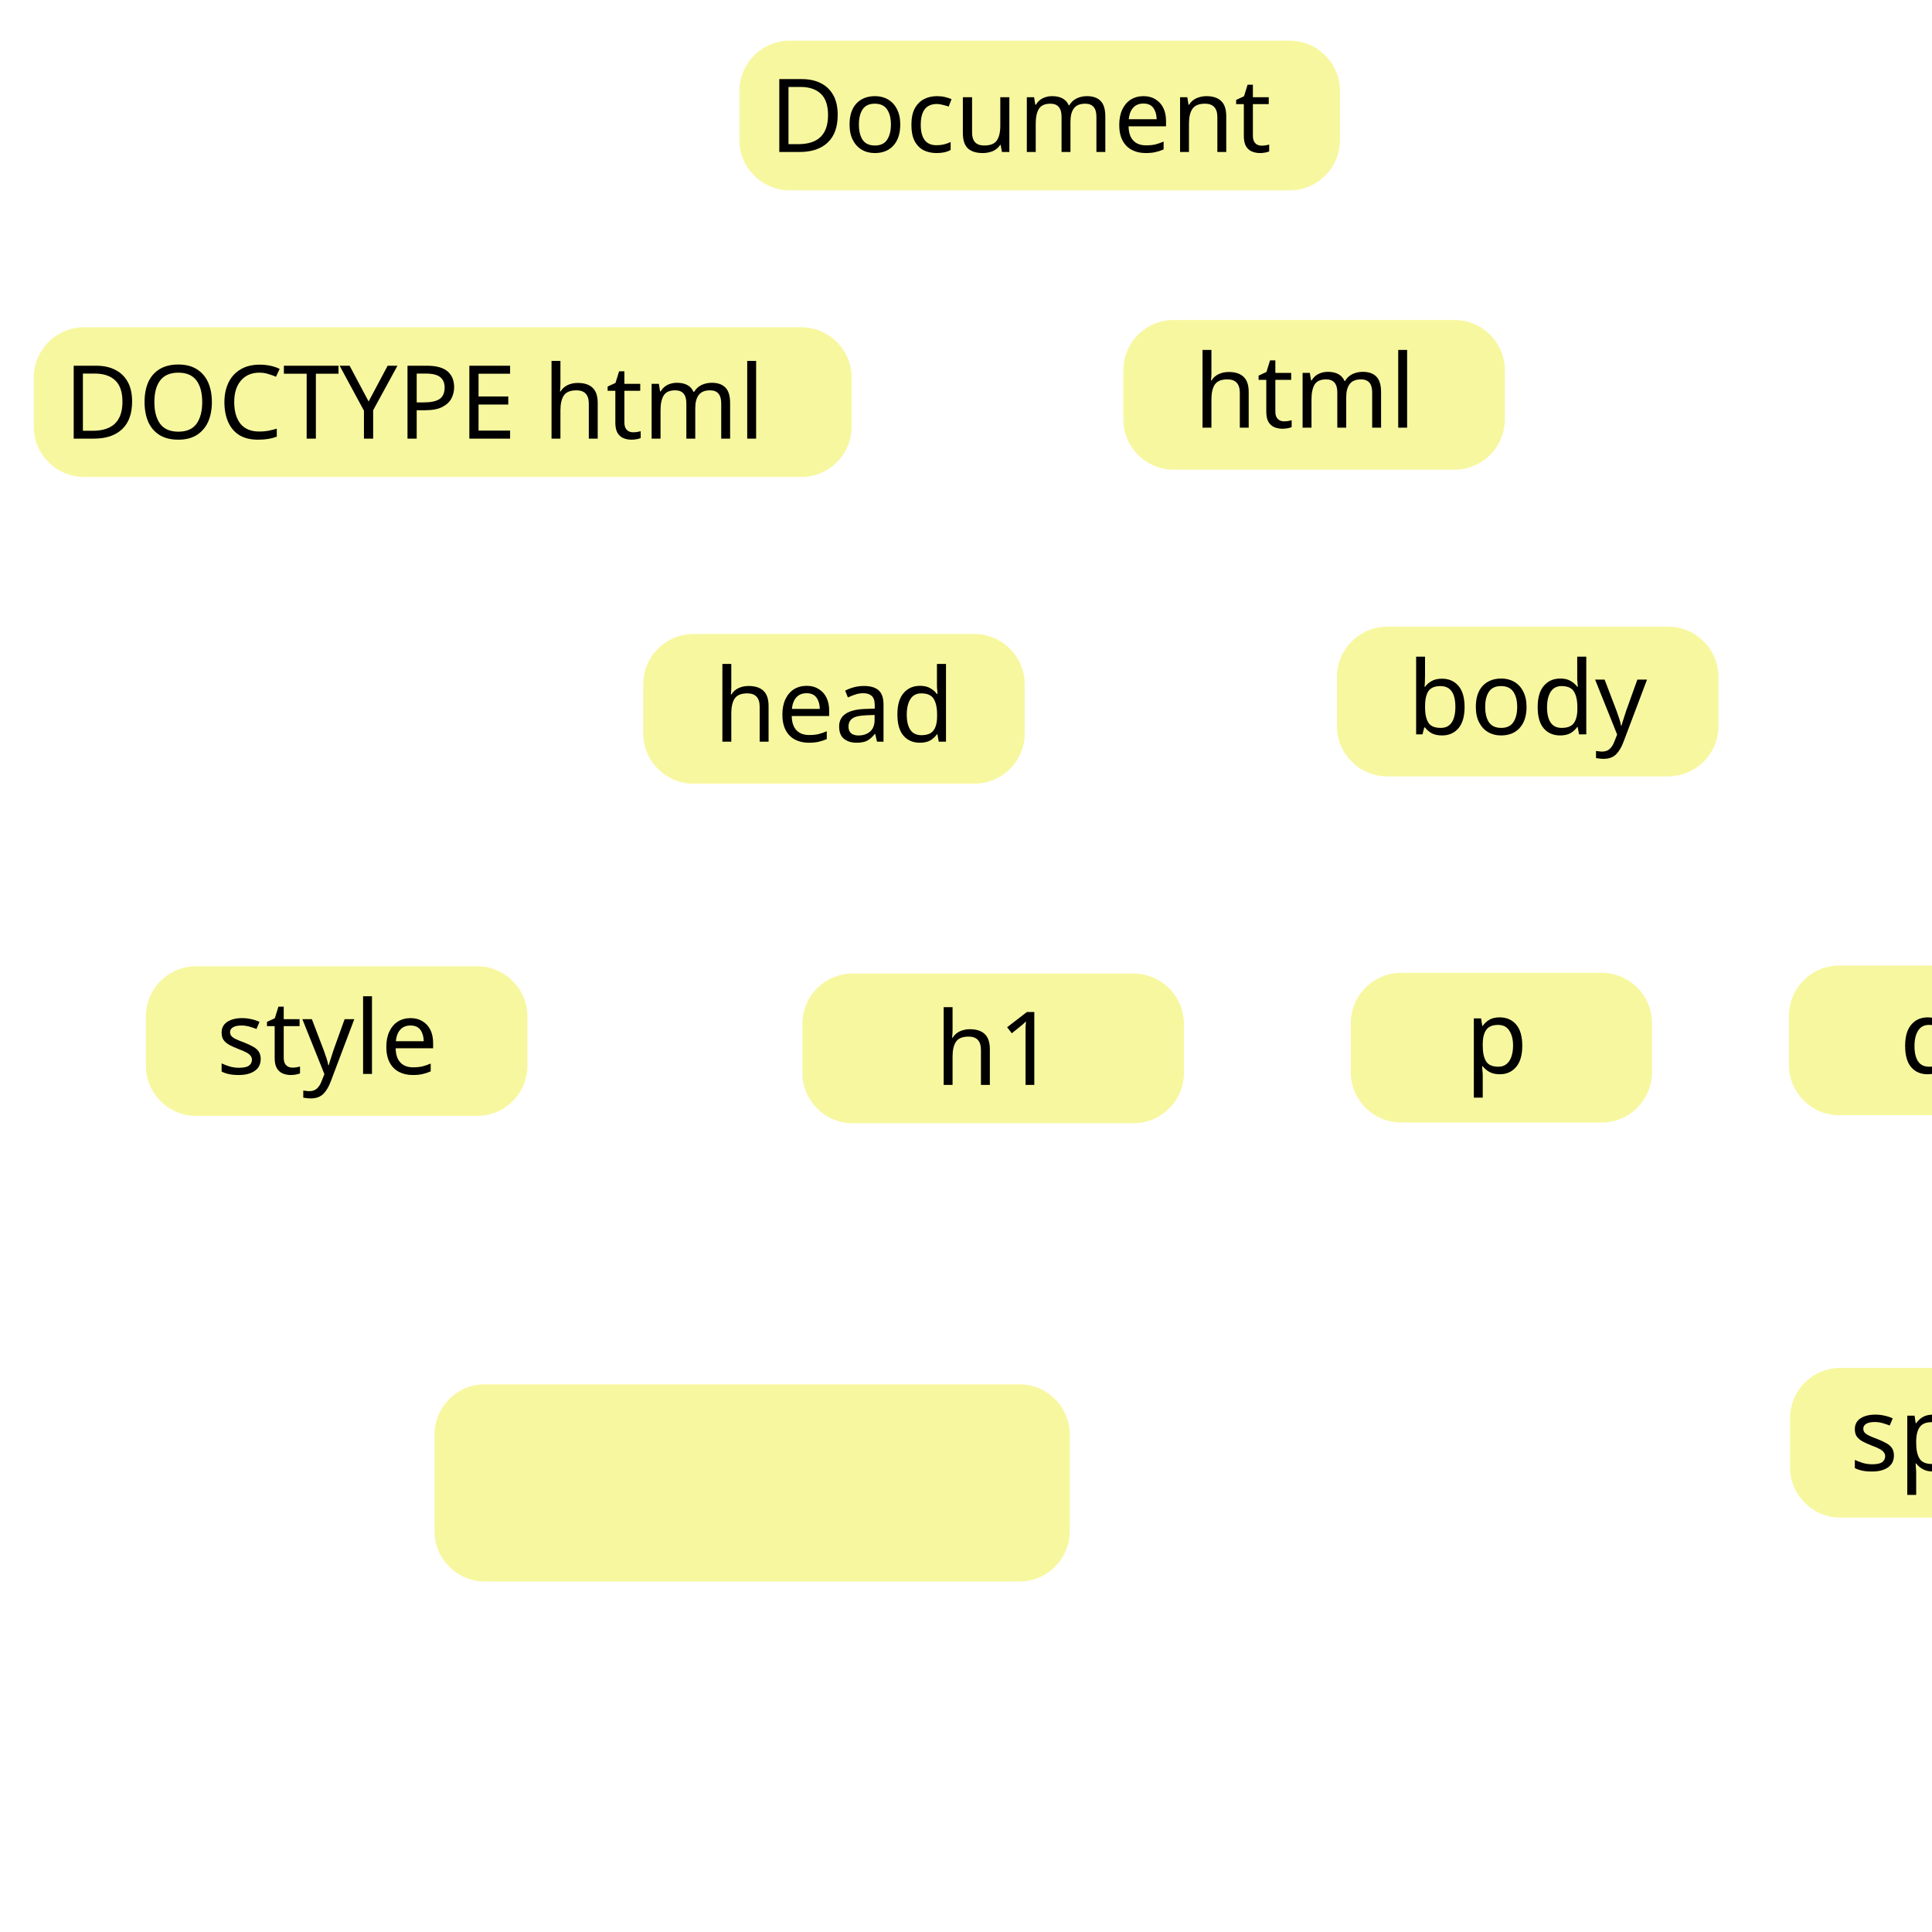
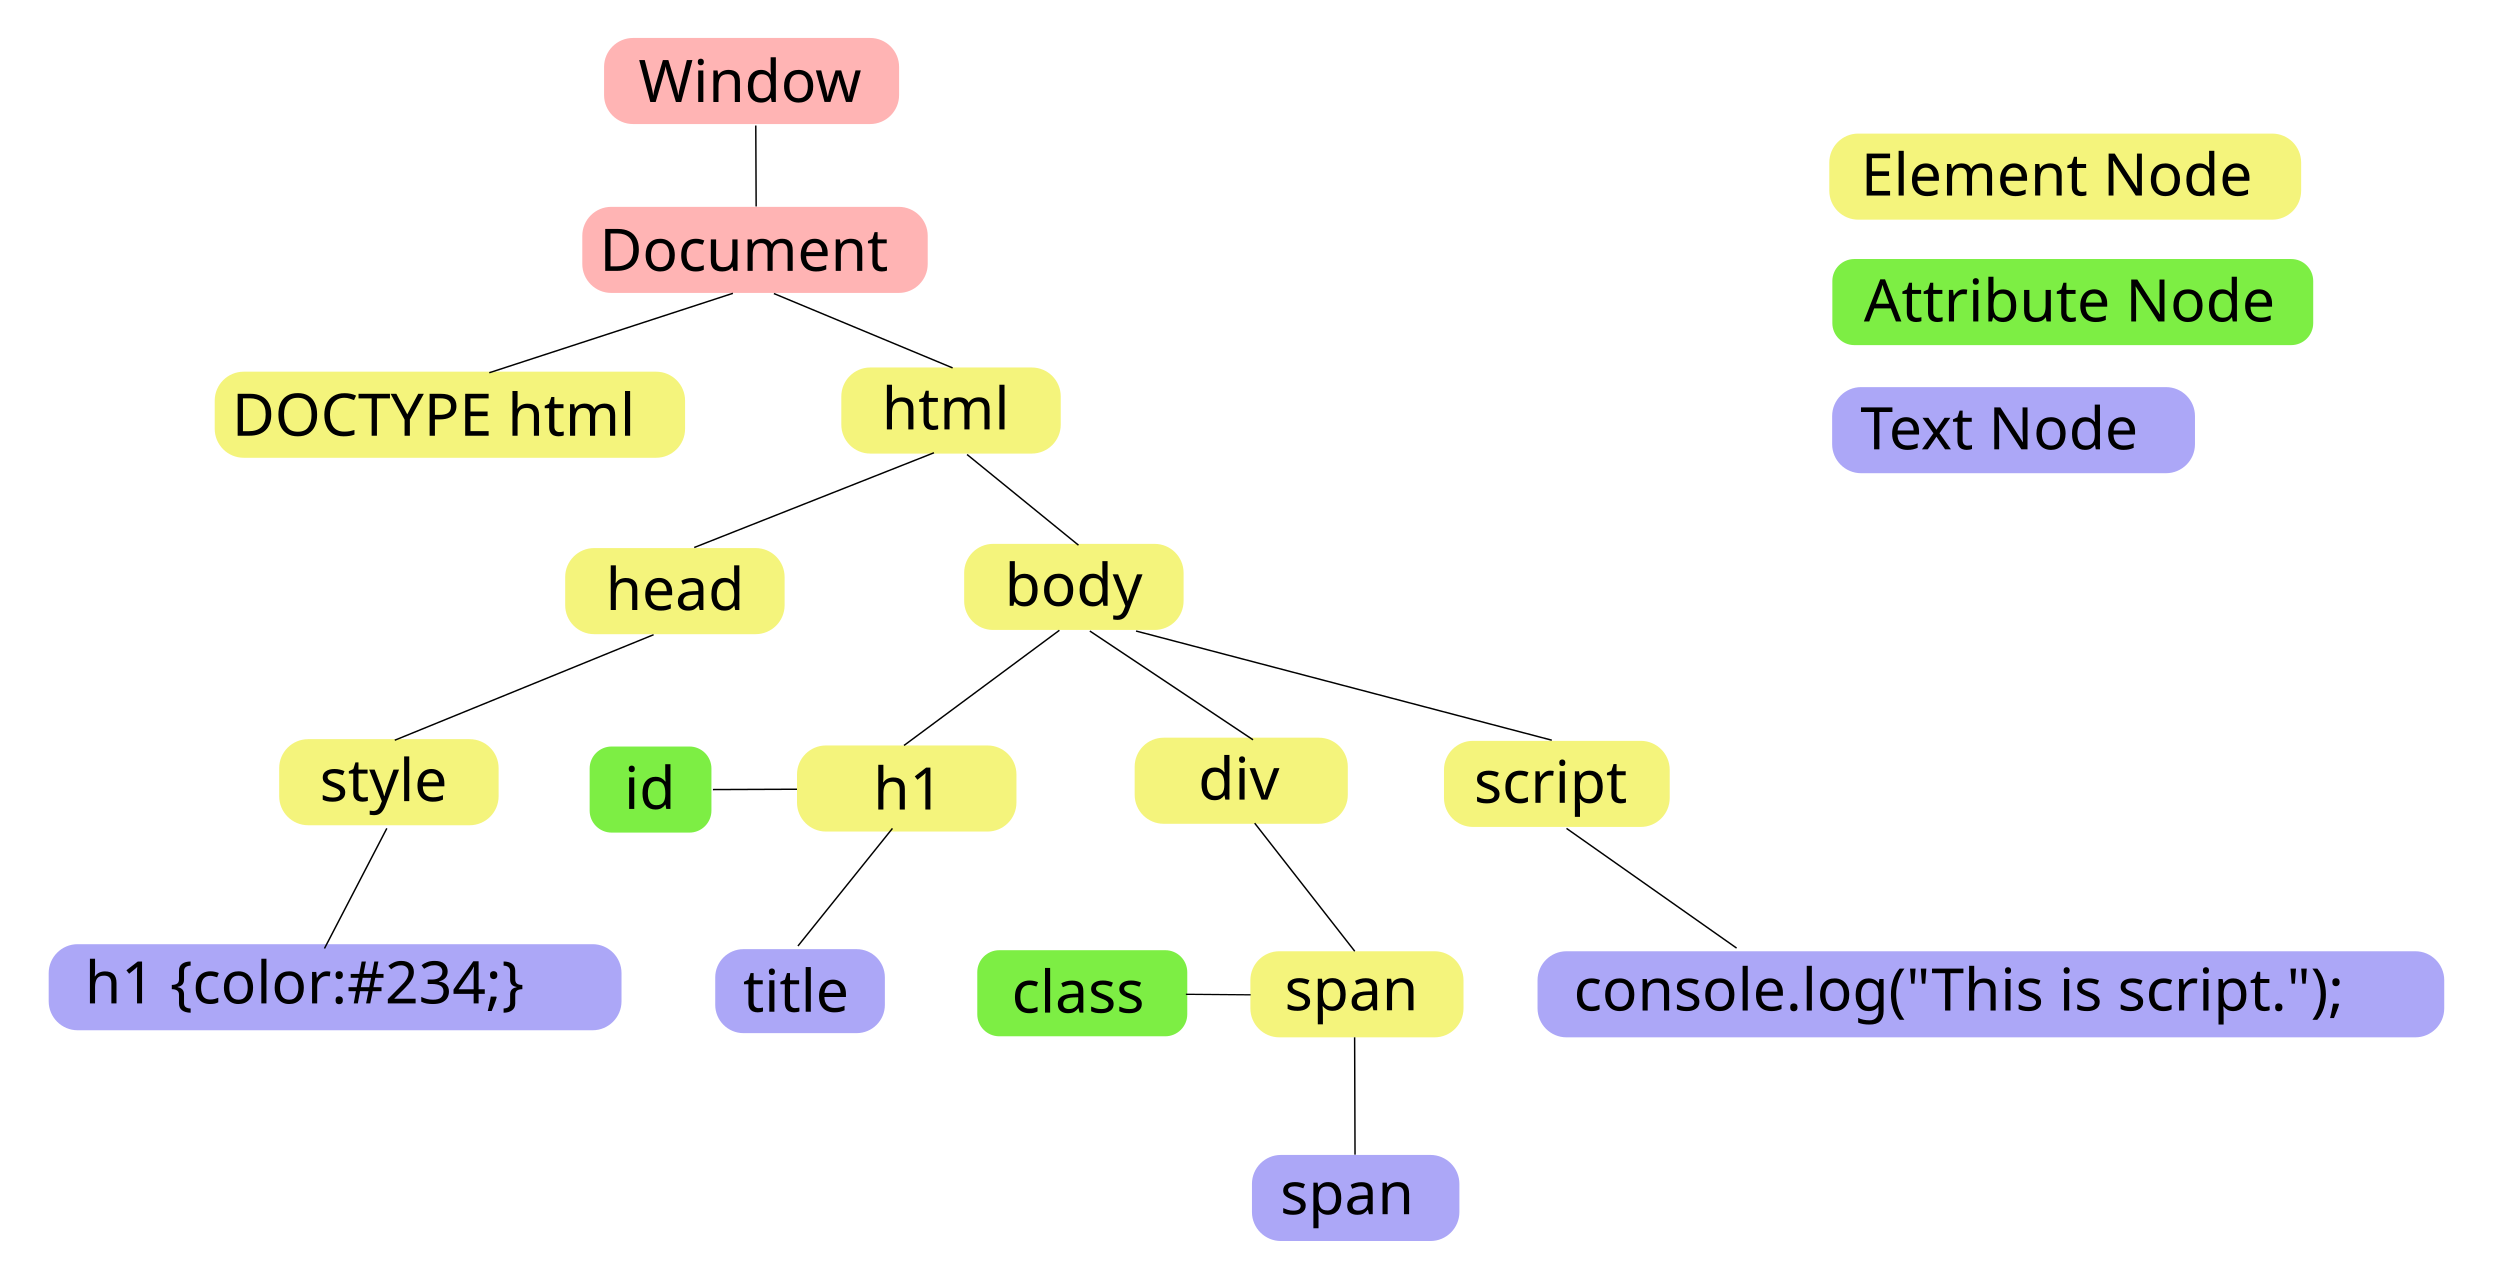
- <svg xmlns="http://www.w3.org/2000/svg" width="200mm" height="200mm" viewBox="0 0 200 200" version="1.1" id="svg8">
+ <svg xmlns="http://www.w3.org/2000/svg" width="450mm" height="230mm" viewBox="0 0 450 230" version="1.1" id="svg8">
  <defs id="defs2" />
-   <g id="layer1" transform="translate(0,-97)">
-     <rect style="opacity:1;fill:#f7f7a0;fill-opacity:1;stroke:none;stroke-width:1.141;stroke-miterlimit:4;stroke-dasharray:none;stroke-opacity:1" id="rect4491-1" width="84.667" height="15.497" x="3.496" y="130.879" ry="5.215" />
-     <text xml:space="preserve" style="font-style:normal;font-weight:normal;font-size:10.583px;line-height:1.25;font-family:sans-serif;letter-spacing:0px;word-spacing:0px;fill:#000000;fill-opacity:1;stroke:none;stroke-width:0.265" x="6.596" y="142.408" id="text4495-5">
-       <tspan id="tspan4493-3" x="6.596" y="142.408" style="stroke-width:0.265">DOCTYPE html</tspan>
+   <g id="layer1" transform="translate(0,-67)">
+     <rect style="opacity:1;fill:#f4f47c;fill-opacity:1;stroke:none;stroke-width:1.141;stroke-miterlimit:4;stroke-dasharray:none;stroke-opacity:1" id="rect4491-1" width="84.667" height="15.497" x="38.648" y="133.903" ry="5.215" />
+     <text xml:space="preserve" style="font-style:normal;font-weight:normal;font-size:10.583px;line-height:1.25;font-family:sans-serif;letter-spacing:0px;word-spacing:0px;fill:#000000;fill-opacity:1;stroke:none;stroke-width:0.265" x="41.747" y="145.432" id="text4495-5">
+       <tspan id="tspan4493-3" x="41.747" y="145.432" style="stroke-width:0.265">DOCTYPE html</tspan>
    </text>
-     <rect style="opacity:1;fill:#f7f7a0;fill-opacity:1;stroke:none;stroke-width:0.779;stroke-miterlimit:4;stroke-dasharray:none;stroke-opacity:1" id="rect4491-1-8" width="39.499" height="15.497" x="116.284" y="130.124" ry="5.215" />
-     <text xml:space="preserve" style="font-style:normal;font-weight:normal;font-size:10.583px;line-height:1.25;font-family:sans-serif;letter-spacing:0px;word-spacing:0px;fill:#000000;fill-opacity:1;stroke:none;stroke-width:0.265" x="123.579" y="141.274" id="text4495-5-6">
-       <tspan id="tspan4493-3-9" x="123.579" y="141.274" style="stroke-width:0.265">html</tspan>
+     <rect style="opacity:1;fill:#f4f47c;fill-opacity:1;stroke:none;stroke-width:0.779;stroke-miterlimit:4;stroke-dasharray:none;stroke-opacity:1" id="rect4491-1-8" width="39.499" height="15.497" x="151.436" y="133.147" ry="5.215" />
+     <text xml:space="preserve" style="font-style:normal;font-weight:normal;font-size:10.583px;line-height:1.25;font-family:sans-serif;letter-spacing:0px;word-spacing:0px;fill:#000000;fill-opacity:1;stroke:none;stroke-width:0.265" x="158.731" y="144.298" id="text4495-5-6">
+       <tspan id="tspan4493-3-9" x="158.731" y="144.298" style="stroke-width:0.265">html</tspan>
    </text>
-     <rect style="opacity:1;fill:#f7f7a0;fill-opacity:1;stroke:none;stroke-width:0.978;stroke-miterlimit:4;stroke-dasharray:none;stroke-opacity:1" id="rect4491" width="62.177" height="15.497" x="76.54" y="101.208" ry="5.215" />
-     <text xml:space="preserve" style="font-style:normal;font-weight:normal;font-size:10.583px;line-height:1.25;font-family:sans-serif;letter-spacing:0px;word-spacing:0px;fill:#000000;fill-opacity:1;stroke:none;stroke-width:0.265" x="79.64" y="112.737" id="text4495">
-       <tspan id="tspan4493" x="79.64" y="112.737" style="stroke-width:0.265">Document</tspan>
+     <rect style="opacity:1;fill:#ffb4b4;fill-opacity:1;stroke:none;stroke-width:0.978;stroke-miterlimit:4;stroke-dasharray:none;stroke-opacity:1" id="rect4491" width="62.177" height="15.497" x="104.813" y="104.232" ry="5.215" />
+     <text xml:space="preserve" style="font-style:normal;font-weight:normal;font-size:10.583px;line-height:1.25;font-family:sans-serif;letter-spacing:0px;word-spacing:0px;fill:#000000;fill-opacity:1;stroke:none;stroke-width:0.265" x="107.912" y="115.76" id="text4495">
+       <tspan id="tspan4493" x="107.912" y="115.76" style="stroke-width:0.265">Document</tspan>
    </text>
-     <rect style="opacity:1;fill:#f7f7a0;fill-opacity:1;stroke:none;stroke-width:0.768;stroke-miterlimit:4;stroke-dasharray:none;stroke-opacity:1" id="rect4491-1-8-9-2-25-0-2" width="38.365" height="15.497" x="185.303" y="238.603" ry="5.215" />
-     <text xml:space="preserve" style="font-style:normal;font-weight:normal;font-size:10.583px;line-height:1.25;font-family:sans-serif;letter-spacing:0px;word-spacing:0px;fill:#000000;fill-opacity:1;stroke:none;stroke-width:0.265" x="191.464" y="249.224" id="text4495-5-6-2-4-1-8-2">
-       <tspan id="tspan4493-3-9-3-0-4-6-8" x="191.464" y="249.224" style="stroke-width:0.265">span</tspan>
+     <rect style="opacity:1;fill:#f4f47c;fill-opacity:1;stroke:none;stroke-width:0.768;stroke-miterlimit:4;stroke-dasharray:none;stroke-opacity:1" id="rect4491-1-8-9-2-25-0-2" width="38.365" height="15.497" x="225.066" y="238.225" ry="5.215" />
+     <text xml:space="preserve" style="font-style:normal;font-weight:normal;font-size:10.583px;line-height:1.25;font-family:sans-serif;letter-spacing:0px;word-spacing:0px;fill:#000000;fill-opacity:1;stroke:none;stroke-width:0.265" x="231.227" y="248.846" id="text4495-5-6-2-4-1-8-2">
+       <tspan id="tspan4493-3-9-3-0-4-6-8" x="231.227" y="248.846" style="stroke-width:0.265">span</tspan>
    </text>
-     <rect style="opacity:1;fill:#f7f7a0;fill-opacity:1;stroke:none;stroke-width:0.779;stroke-miterlimit:4;stroke-dasharray:none;stroke-opacity:1" id="rect4491-1-8-9" width="39.499" height="15.497" x="66.581" y="162.629" ry="5.215" />
-     <text xml:space="preserve" style="font-style:normal;font-weight:normal;font-size:10.583px;line-height:1.25;font-family:sans-serif;letter-spacing:0px;word-spacing:0px;fill:#000000;fill-opacity:1;stroke:none;stroke-width:0.265" x="73.876" y="173.78" id="text4495-5-6-2">
-       <tspan id="tspan4493-3-9-3" x="73.876" y="173.78" style="stroke-width:0.265">head</tspan>
+     <rect style="opacity:1;fill:#f4f47c;fill-opacity:1;stroke:none;stroke-width:0.779;stroke-miterlimit:4;stroke-dasharray:none;stroke-opacity:1" id="rect4491-1-8-9" width="39.499" height="15.497" x="101.732" y="165.653" ry="5.215" />
+     <text xml:space="preserve" style="font-style:normal;font-weight:normal;font-size:10.583px;line-height:1.25;font-family:sans-serif;letter-spacing:0px;word-spacing:0px;fill:#000000;fill-opacity:1;stroke:none;stroke-width:0.265" x="109.027" y="176.804" id="text4495-5-6-2">
+       <tspan id="tspan4493-3-9-3" x="109.027" y="176.804" style="stroke-width:0.265">head</tspan>
    </text>
-     <rect style="opacity:1;fill:#f7f7a0;fill-opacity:1;stroke:none;stroke-width:0.779;stroke-miterlimit:4;stroke-dasharray:none;stroke-opacity:1" id="rect4491-1-8-5" width="39.499" height="15.497" x="138.396" y="161.874" ry="5.215" />
-     <text xml:space="preserve" style="font-style:normal;font-weight:normal;font-size:10.583px;line-height:1.25;font-family:sans-serif;letter-spacing:0px;word-spacing:0px;fill:#000000;fill-opacity:1;stroke:none;stroke-width:0.265" x="145.691" y="173.024" id="text4495-5-6-7">
-       <tspan id="tspan4493-3-9-0" x="145.691" y="173.024" style="stroke-width:0.265">body</tspan>
+     <rect style="opacity:1;fill:#f4f47c;fill-opacity:1;stroke:none;stroke-width:0.779;stroke-miterlimit:4;stroke-dasharray:none;stroke-opacity:1" id="rect4491-1-8-5" width="39.499" height="15.497" x="173.548" y="164.897" ry="5.215" />
+     <text xml:space="preserve" style="font-style:normal;font-weight:normal;font-size:10.583px;line-height:1.25;font-family:sans-serif;letter-spacing:0px;word-spacing:0px;fill:#000000;fill-opacity:1;stroke:none;stroke-width:0.265" x="180.843" y="176.048" id="text4495-5-6-7">
+       <tspan id="tspan4493-3-9-0" x="180.843" y="176.048" style="stroke-width:0.265">body</tspan>
    </text>
-     <rect style="opacity:1;fill:#f7f7a0;fill-opacity:1;stroke:none;stroke-width:0.779;stroke-miterlimit:4;stroke-dasharray:none;stroke-opacity:1" id="rect4491-1-8-9-2" width="39.499" height="15.497" x="15.1" y="197.025" ry="5.215" />
-     <text xml:space="preserve" style="font-style:normal;font-weight:normal;font-size:10.583px;line-height:1.25;font-family:sans-serif;letter-spacing:0px;word-spacing:0px;fill:#000000;fill-opacity:1;stroke:none;stroke-width:0.265" x="22.395" y="208.176" id="text4495-5-6-2-4">
-       <tspan id="tspan4493-3-9-3-0" x="22.395" y="208.176" style="stroke-width:0.265">style</tspan>
+     <rect style="opacity:1;fill:#f4f47c;fill-opacity:1;stroke:none;stroke-width:0.779;stroke-miterlimit:4;stroke-dasharray:none;stroke-opacity:1" id="rect4491-1-8-9-2" width="39.499" height="15.497" x="50.252" y="200.049" ry="5.215" />
+     <text xml:space="preserve" style="font-style:normal;font-weight:normal;font-size:10.583px;line-height:1.25;font-family:sans-serif;letter-spacing:0px;word-spacing:0px;fill:#000000;fill-opacity:1;stroke:none;stroke-width:0.265" x="57.547" y="211.199" id="text4495-5-6-2-4">
+       <tspan id="tspan4493-3-9-3-0" x="57.547" y="211.199" style="stroke-width:0.265">style</tspan>
    </text>
-     <rect style="opacity:1;fill:#f7f7a0;fill-opacity:1;stroke:none;stroke-width:0.779;stroke-miterlimit:4;stroke-dasharray:none;stroke-opacity:1" id="rect4491-1-8-9-2-0" width="39.499" height="15.497" x="83.06" y="197.781" ry="5.215" />
-     <text xml:space="preserve" style="font-style:normal;font-weight:normal;font-size:10.583px;line-height:1.25;font-family:sans-serif;letter-spacing:0px;word-spacing:0px;fill:#000000;fill-opacity:1;stroke:none;stroke-width:0.265" x="96.781" y="209.31" id="text4495-5-6-2-4-8">
-       <tspan id="tspan4493-3-9-3-0-6" x="96.781" y="209.31" style="stroke-width:0.265">h1</tspan>
+     <rect style="opacity:1;fill:#f4f47c;fill-opacity:1;stroke:none;stroke-width:0.779;stroke-miterlimit:4;stroke-dasharray:none;stroke-opacity:1" id="rect4491-1-8-9-2-0" width="39.499" height="15.497" x="143.461" y="201.183" ry="5.215" />
+     <text xml:space="preserve" style="font-style:normal;font-weight:normal;font-size:10.583px;line-height:1.25;font-family:sans-serif;letter-spacing:0px;word-spacing:0px;fill:#000000;fill-opacity:1;stroke:none;stroke-width:0.265" x="157.182" y="212.711" id="text4495-5-6-2-4-8">
+       <tspan id="tspan4493-3-9-3-0-6" x="157.182" y="212.711" style="stroke-width:0.265">h1</tspan>
    </text>
-     <rect style="opacity:1;fill:#f7f7a0;fill-opacity:1;stroke:none;stroke-width:0.692;stroke-miterlimit:4;stroke-dasharray:none;stroke-opacity:1" id="rect4491-1-8-9-2-2" width="31.183" height="15.497" x="139.832" y="197.706" ry="5.215" />
-     <text xml:space="preserve" style="font-style:normal;font-weight:normal;font-size:10.583px;line-height:1.25;font-family:sans-serif;letter-spacing:0px;word-spacing:0px;fill:#000000;fill-opacity:1;stroke:none;stroke-width:0.265" x="151.663" y="208.1" id="text4495-5-6-2-4-83">
-       <tspan id="tspan4493-3-9-3-0-68" x="151.663" y="208.1" style="stroke-width:0.265">p</tspan>
+     <rect style="opacity:1;fill:#f4f47c;fill-opacity:1;stroke:none;stroke-width:0.79;stroke-miterlimit:4;stroke-dasharray:none;stroke-opacity:1" id="rect4491-1-8-9-2-25" width="40.632" height="15.497" x="259.916" y="200.351" ry="5.215" />
+     <text xml:space="preserve" style="font-style:normal;font-weight:normal;font-size:10.583px;line-height:1.25;font-family:sans-serif;letter-spacing:0px;word-spacing:0px;fill:#000000;fill-opacity:1;stroke:none;stroke-width:0.265" x="265.321" y="211.502" id="text4495-5-6-2-4-1">
+       <tspan id="tspan4493-3-9-3-0-4" x="265.321" y="211.502" style="stroke-width:0.265">script</tspan>
    </text>
-     <rect style="opacity:1;fill:#f7f7a0;fill-opacity:1;stroke:none;stroke-width:0.79;stroke-miterlimit:4;stroke-dasharray:none;stroke-opacity:1" id="rect4491-1-8-9-2-25" width="40.632" height="15.497" x="237.464" y="197.328" ry="5.215" />
-     <text xml:space="preserve" style="font-style:normal;font-weight:normal;font-size:10.583px;line-height:1.25;font-family:sans-serif;letter-spacing:0px;word-spacing:0px;fill:#000000;fill-opacity:1;stroke:none;stroke-width:0.265" x="242.869" y="208.478" id="text4495-5-6-2-4-1">
-       <tspan id="tspan4493-3-9-3-0-4" x="242.869" y="208.478" style="stroke-width:0.265">script</tspan>
+     <rect style="opacity:1;fill:#f4f47c;fill-opacity:1;stroke:none;stroke-width:0.768;stroke-miterlimit:4;stroke-dasharray:none;stroke-opacity:1" id="rect4491-1-8-9-2-25-0" width="38.365" height="15.497" x="204.24" y="199.785" ry="5.215" />
+     <text xml:space="preserve" style="font-style:normal;font-weight:normal;font-size:10.583px;line-height:1.25;font-family:sans-serif;letter-spacing:0px;word-spacing:0px;fill:#000000;fill-opacity:1;stroke:none;stroke-width:0.265" x="215.692" y="210.935" id="text4495-5-6-2-4-1-8">
+       <tspan id="tspan4493-3-9-3-0-4-6" x="215.692" y="210.935" style="stroke-width:0.265">div</tspan>
    </text>
-     <rect style="opacity:1;fill:#f7f7a0;fill-opacity:1;stroke:none;stroke-width:0.768;stroke-miterlimit:4;stroke-dasharray:none;stroke-opacity:1" id="rect4491-1-8-9-2-25-0" width="38.365" height="15.497" x="185.189" y="196.95" ry="5.215" />
-     <text xml:space="preserve" style="font-style:normal;font-weight:normal;font-size:10.583px;line-height:1.25;font-family:sans-serif;letter-spacing:0px;word-spacing:0px;fill:#000000;fill-opacity:1;stroke:none;stroke-width:0.265" x="196.642" y="208.1" id="text4495-5-6-2-4-1-8">
-       <tspan id="tspan4493-3-9-3-0-4-6" x="196.642" y="208.1" style="stroke-width:0.265">div</tspan>
+     <rect style="opacity:1;fill:#7dee44;fill-opacity:1;stroke:none;stroke-width:0.466;stroke-miterlimit:4;stroke-dasharray:none;stroke-opacity:1" id="rect4674" width="21.923" height="15.497" x="106.136" y="201.372" ry="3.96" />
+     <text xml:space="preserve" style="font-style:normal;font-weight:normal;font-size:10.583px;line-height:1.25;font-family:sans-serif;letter-spacing:0px;word-spacing:0px;fill:#000000;fill-opacity:1;stroke:none;stroke-width:0.265" x="112.338" y="212.607" id="text4495-5-6-2-4-9">
+       <tspan id="tspan4493-3-9-3-0-8" x="112.338" y="212.607" style="stroke-width:0.265">id</tspan>
    </text>
-     <rect style="opacity:1;fill:#f7f7a0;fill-opacity:1;stroke:none;stroke-width:0.926;stroke-miterlimit:4;stroke-dasharray:none;stroke-opacity:1" id="rect4674" width="65.768" height="20.411" x="44.979" y="240.304" ry="5.215" />
+     <rect style="opacity:1;fill:#7dee44;fill-opacity:1;stroke:none;stroke-width:0.612;stroke-miterlimit:4;stroke-dasharray:none;stroke-opacity:1" id="rect4674-6" width="37.798" height="15.497" x="175.91" y="238.036" ry="3.96" />
+     <text xml:space="preserve" style="font-style:normal;font-weight:normal;font-size:10.583px;line-height:1.25;font-family:sans-serif;letter-spacing:0px;word-spacing:0px;fill:#000000;fill-opacity:1;stroke:none;stroke-width:0.265" x="182.112" y="249.271" id="text4495-5-6-2-4-9-1">
+       <tspan id="tspan4493-3-9-3-0-8-9" x="182.112" y="249.271" style="stroke-width:0.265">class</tspan>
+     </text>
+     <path style="fill:none;stroke:#000000;stroke-width:0.265px;stroke-linecap:butt;stroke-linejoin:miter;stroke-opacity:1" d="M 131.922,119.794 88.068,134.092" id="path4555" />
+     <path style="fill:none;stroke:#000000;stroke-width:0.265px;stroke-linecap:butt;stroke-linejoin:miter;stroke-opacity:1" d="m 139.298,119.84 32.174,13.386" id="path4557" />
+     <path style="fill:none;stroke:#000000;stroke-width:0.265px;stroke-linecap:butt;stroke-linejoin:miter;stroke-opacity:1" d="m 168.112,148.497 -43.151,17.052" id="path4559" />
+     <path style="fill:none;stroke:#000000;stroke-width:0.265px;stroke-linecap:butt;stroke-linejoin:miter;stroke-opacity:1" d="m 117.645,181.245 -46.586,18.993" id="path4561" />
+     <path style="fill:none;stroke:#000000;stroke-width:0.265px;stroke-linecap:butt;stroke-linejoin:miter;stroke-opacity:1" d="m 143.461,209.063 -15.135,0.06" id="path4563" />
+     <path style="fill:none;stroke:#000000;stroke-width:0.265px;stroke-linecap:butt;stroke-linejoin:miter;stroke-opacity:1" d="m 190.691,180.45 -27.972,20.733" id="path4565" />
+     <path style="fill:none;stroke:#000000;stroke-width:0.265px;stroke-linecap:butt;stroke-linejoin:miter;stroke-opacity:1" d="m 196.17,180.583 29.375,19.586" id="path4567" />
+     <path style="fill:none;stroke:#000000;stroke-width:0.265px;stroke-linecap:butt;stroke-linejoin:miter;stroke-opacity:1" d="m 204.485,180.583 74.839,19.655" id="path4569" />
+     <path style="fill:none;stroke:#000000;stroke-width:0.239px;stroke-linecap:butt;stroke-linejoin:miter;stroke-opacity:1" d="m 225.122,246.068 -11.659,-0.095" id="path4571" />
+     <path style="fill:none;stroke:#000000;stroke-width:0.265px;stroke-linecap:butt;stroke-linejoin:miter;stroke-opacity:1" d="m 225.841,215.168 18.015,23.057" id="path4573" />
+     <path style="fill:none;stroke:#000000;stroke-width:0.265px;stroke-linecap:butt;stroke-linejoin:miter;stroke-opacity:1" d="m 174.068,148.81 20.06,16.322" id="path4575" />
+     <rect style="opacity:1;fill:#aca7f7;fill-opacity:1;stroke:none;stroke-width:1.259;stroke-miterlimit:4;stroke-dasharray:none;stroke-opacity:1" id="rect4491-1-8-9-2-4" width="103.109" height="15.497" x="8.764" y="236.951" ry="5.215" />
+     <text xml:space="preserve" style="font-style:normal;font-weight:normal;font-size:10.583px;line-height:1.25;font-family:sans-serif;letter-spacing:0px;word-spacing:0px;fill:#000000;fill-opacity:1;stroke:none;stroke-width:0.265" x="15.282" y="247.619" id="text4495-5-6-2-4-88">
+       <tspan id="tspan4493-3-9-3-0-1" x="15.282" y="247.619" style="stroke-width:0.265">h1 {color:#234;}</tspan>
+     </text>
+     <path style="fill:none;stroke:#000000;stroke-width:0.265px;stroke-linecap:butt;stroke-linejoin:miter;stroke-opacity:1" d="m 69.63,216.101 -11.227,21.626" id="path4610" />
+     <rect style="opacity:1;fill:#aca7f7;fill-opacity:1;stroke:none;stroke-width:0.758;stroke-miterlimit:4;stroke-dasharray:none;stroke-opacity:1" id="rect4491-1-8-9-2-4-7" width="37.341" height="15.497" x="225.351" y="274.888" ry="5.215" />
+     <text xml:space="preserve" style="font-style:normal;font-weight:normal;font-size:10.583px;line-height:1.25;font-family:sans-serif;letter-spacing:0px;word-spacing:0px;fill:#000000;fill-opacity:1;stroke:none;stroke-width:0.265" x="230.432" y="285.557" id="text4495-5-6-2-4-88-3">
+       <tspan id="tspan4493-3-9-3-0-1-2" x="230.432" y="285.557" style="stroke-width:0.265">span</tspan>
+     </text>
+     <rect style="opacity:1;fill:#aca7f7;fill-opacity:1;stroke:none;stroke-width:1.584;stroke-miterlimit:4;stroke-dasharray:none;stroke-opacity:1" id="rect4491-1-8-9-2-4-7-4" width="163.207" height="15.497" x="276.756" y="238.225" ry="5.215" />
+     <text xml:space="preserve" style="font-style:normal;font-weight:normal;font-size:10.583px;line-height:1.25;font-family:sans-serif;letter-spacing:0px;word-spacing:0px;fill:#000000;fill-opacity:1;stroke:none;stroke-width:0.265" x="283.274" y="248.893" id="text4495-5-6-2-4-88-3-1">
+       <tspan id="tspan4493-3-9-3-0-1-2-7" x="283.274" y="248.893" style="stroke-width:0.265">console.log("This is script.");</tspan>
+     </text>
+     <path style="fill:none;stroke:#000000;stroke-width:0.265px;stroke-linecap:butt;stroke-linejoin:miter;stroke-opacity:1" d="m 281.97,216.113 30.616,21.545" id="path4654" />
+     <path style="fill:none;stroke:#000000;stroke-width:0.265px;stroke-linecap:butt;stroke-linejoin:miter;stroke-opacity:1" d="m 243.833,253.722 0.071,21.119" id="path4656" />
+     <rect style="opacity:1;fill:#aca7f7;fill-opacity:1;stroke:none;stroke-width:0.677;stroke-miterlimit:4;stroke-dasharray:none;stroke-opacity:1" id="rect4491-1-8-9-2-4-0" width="30.537" height="15.119" x="128.74" y="237.847" ry="5.088" />
+     <text xml:space="preserve" style="font-style:normal;font-weight:normal;font-size:10.583px;line-height:1.25;font-family:sans-serif;letter-spacing:0px;word-spacing:0px;fill:#000000;fill-opacity:1;stroke:none;stroke-width:0.265" x="133.746" y="249.12" id="text4495-5-6-2-4-88-0">
+       <tspan id="tspan4493-3-9-3-0-1-8" x="133.746" y="249.12" style="stroke-width:0.265">title</tspan>
+     </text>
+     <path style="fill:none;stroke:#000000;stroke-width:0.265px;stroke-linecap:butt;stroke-linejoin:miter;stroke-opacity:1" d="M 143.631,237.28 160.64,216.113" id="path4679" />
+     <rect style="opacity:1;fill:#aca7f7;fill-opacity:1;stroke:none;stroke-width:1.002;stroke-miterlimit:4;stroke-dasharray:none;stroke-opacity:1" id="rect4491-1-8-9-2-4-7-9" width="65.311" height="15.497" x="329.785" y="136.68" ry="5.215" />
+     <text xml:space="preserve" style="font-style:normal;font-weight:normal;font-size:10.583px;line-height:1.25;font-family:sans-serif;letter-spacing:0px;word-spacing:0px;fill:#000000;fill-opacity:1;stroke:none;stroke-width:0.265" x="334.866" y="147.877" id="text4495-5-6-2-4-88-3-5">
+       <tspan id="tspan4493-3-9-3-0-1-2-4" x="334.866" y="147.877" style="stroke-width:0.265">Text Node</tspan>
+     </text>
+     <rect style="opacity:1;fill:#7dee44;fill-opacity:1;stroke:none;stroke-width:0.926;stroke-miterlimit:4;stroke-dasharray:none;stroke-opacity:1" id="rect4674-5" width="86.557" height="15.497" x="329.822" y="113.624" ry="3.96" />
+     <text xml:space="preserve" style="font-style:normal;font-weight:normal;font-size:10.583px;line-height:1.25;font-family:sans-serif;letter-spacing:0px;word-spacing:0px;fill:#000000;fill-opacity:1;stroke:none;stroke-width:0.265" x="335.495" y="124.859" id="text4495-5-6-2-4-9-4">
+       <tspan id="tspan4493-3-9-3-0-8-0" x="335.495" y="124.859" style="stroke-width:0.265">Attribute Node</tspan>
+     </text>
+     <rect style="opacity:1;fill:#f4f47c;fill-opacity:1;stroke:none;stroke-width:1.143;stroke-miterlimit:4;stroke-dasharray:none;stroke-opacity:1" id="rect4491-1-8-5-5" width="84.934" height="15.497" x="329.273" y="91.045" ry="5.215" />
+     <text xml:space="preserve" style="font-style:normal;font-weight:normal;font-size:10.583px;line-height:1.25;font-family:sans-serif;letter-spacing:0px;word-spacing:0px;fill:#000000;fill-opacity:1;stroke:none;stroke-width:0.265" x="334.964" y="102.195" id="text4495-5-6-7-4">
+       <tspan id="tspan4493-3-9-0-7" x="334.964" y="102.195" style="stroke-width:0.265">Element Node</tspan>
+     </text>
+     <rect style="opacity:1;fill:#ffb4b4;fill-opacity:1;stroke:none;stroke-width:0.904;stroke-miterlimit:4;stroke-dasharray:none;stroke-opacity:1" id="rect4491-6" width="53.106" height="15.497" x="108.731" y="73.832" ry="5.215" />
+     <text xml:space="preserve" style="font-style:normal;font-weight:normal;font-size:10.583px;line-height:1.25;font-family:sans-serif;letter-spacing:0px;word-spacing:0px;fill:#000000;fill-opacity:1;stroke:none;stroke-width:0.265" x="114.93" y="85.36" id="text4495-3">
+       <tspan id="tspan4493-8" x="114.93" y="85.36" style="stroke-width:0.265">Window</tspan>
+     </text>
+     <path style="fill:none;stroke:#000000;stroke-width:0.265px;stroke-linecap:butt;stroke-linejoin:miter;stroke-opacity:1" d="m 136.04,89.599 0.067,14.566" id="path4576" />
  </g>
</svg>
